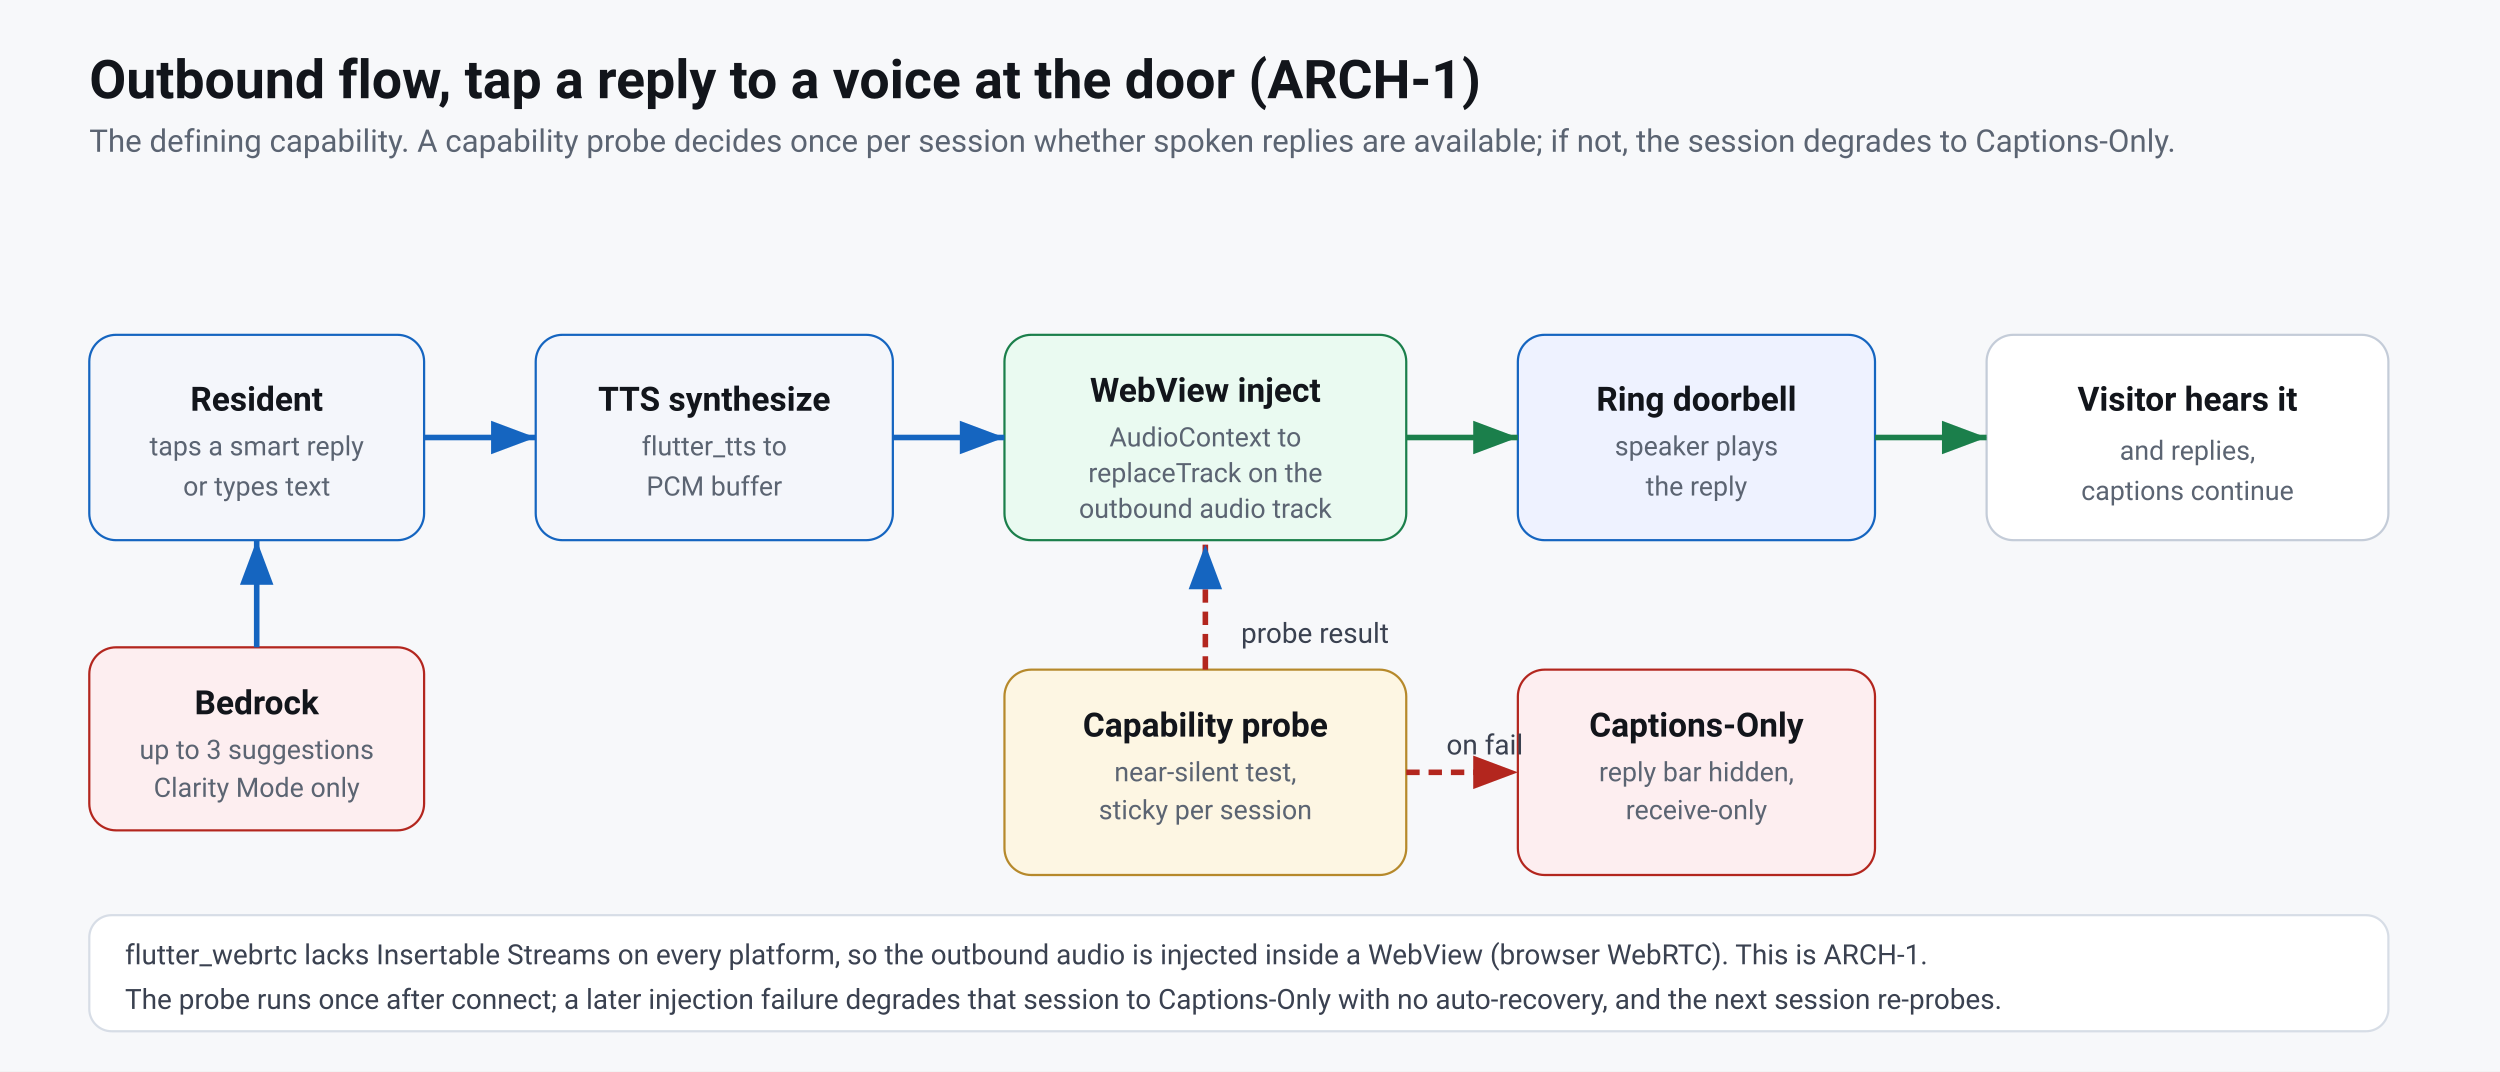
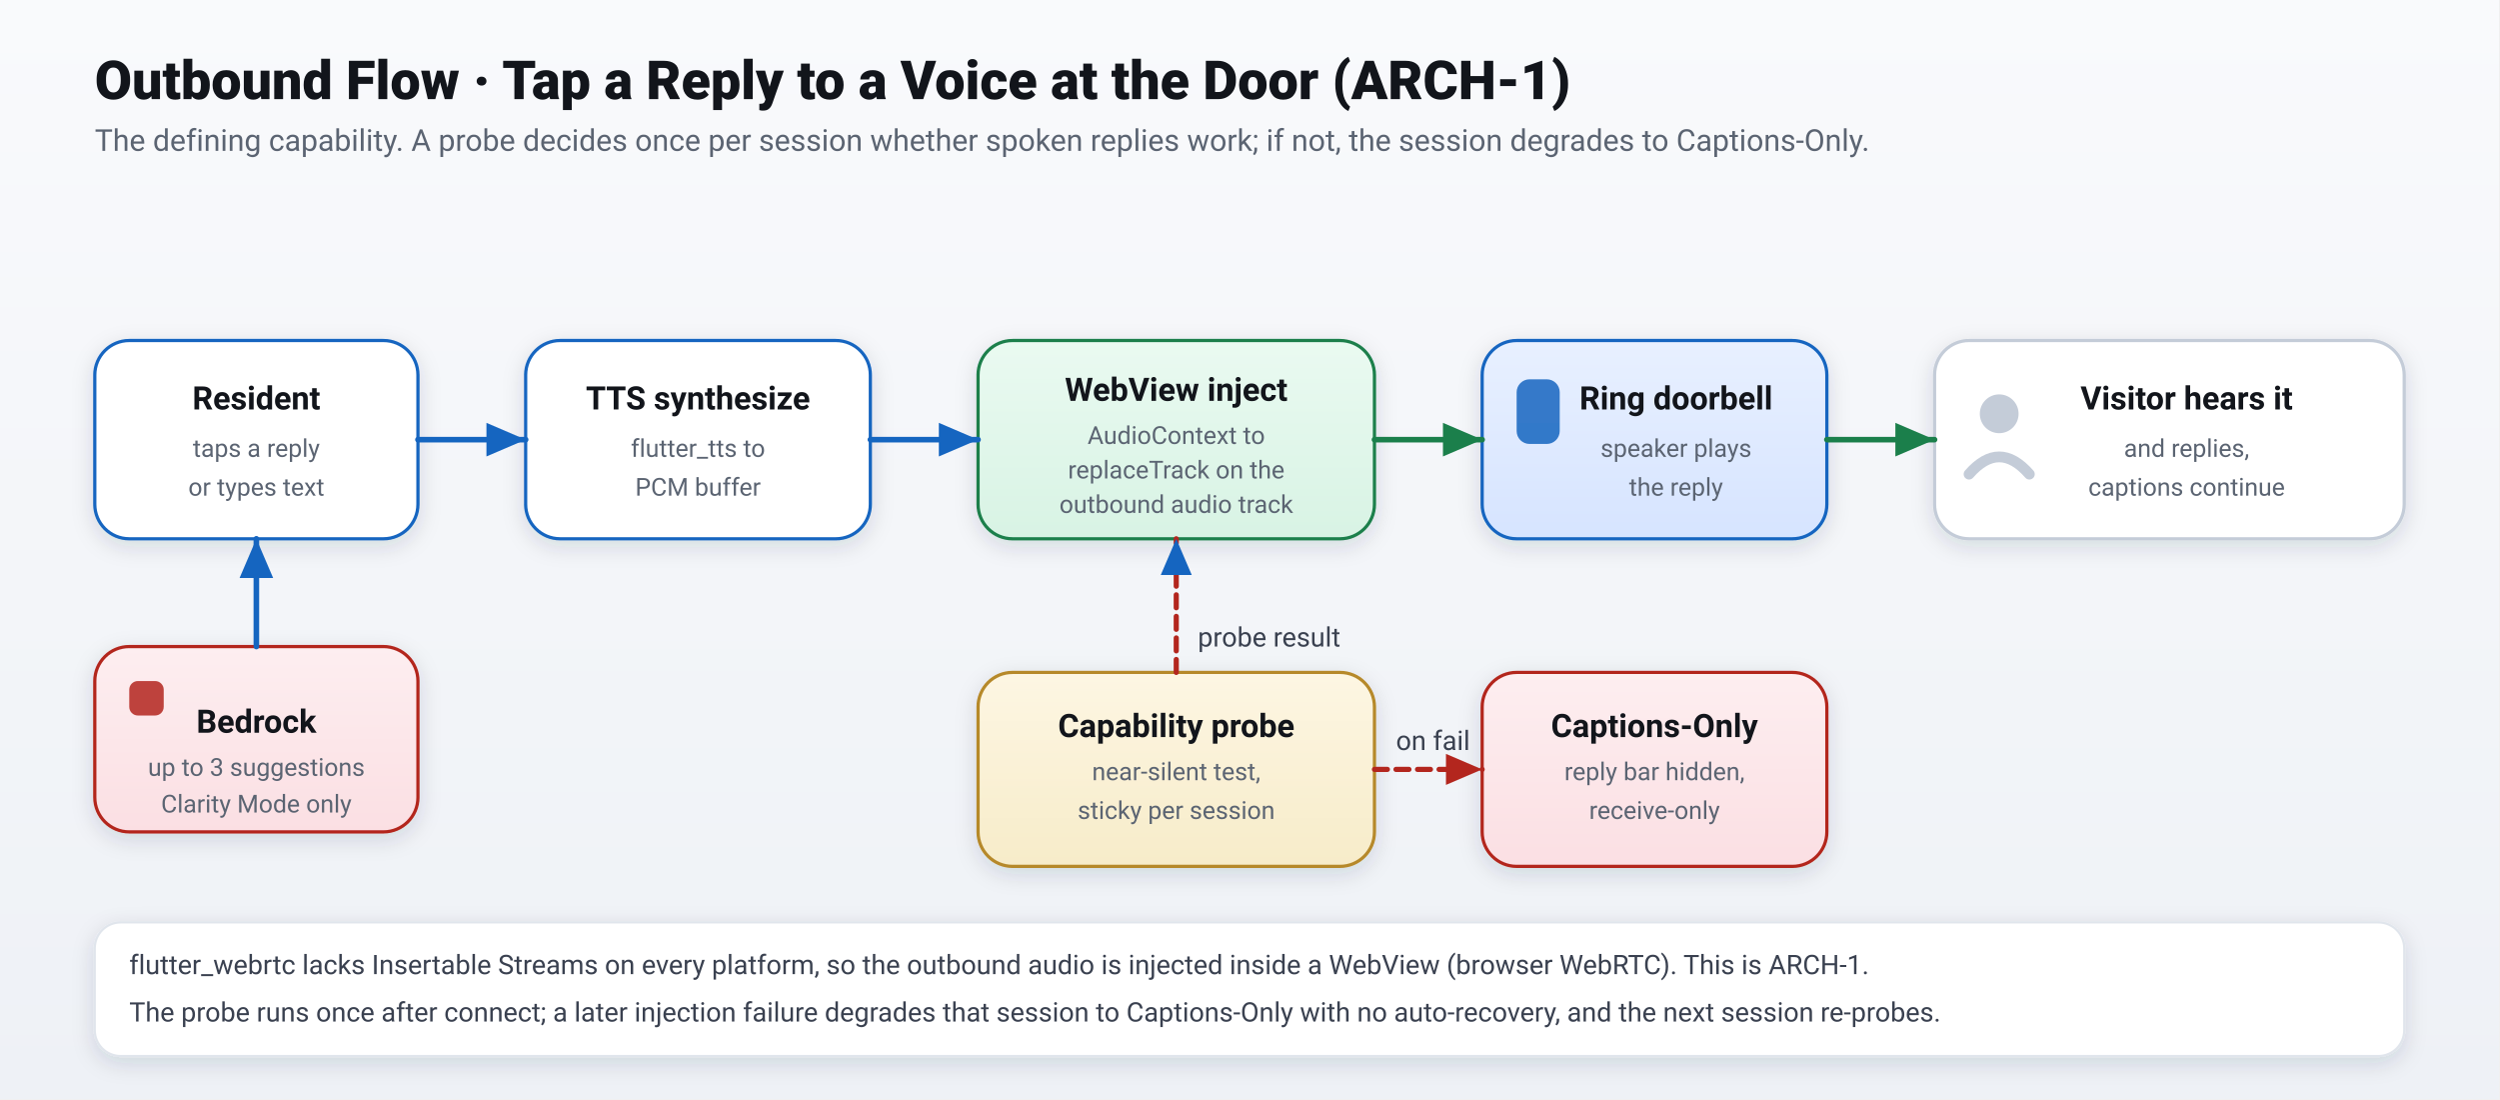
- <svg xmlns="http://www.w3.org/2000/svg" width="1120" height="480" viewBox="0 0 1120 480" font-family="-apple-system, Segoe UI, Roboto, Helvetica, Arial, sans-serif">
+ <svg xmlns="http://www.w3.org/2000/svg" width="1160" height="510" viewBox="0 0 1160 510" font-family="-apple-system, Segoe UI, Roboto, Helvetica, Arial, sans-serif">
  <defs>
-     <marker id="a" markerWidth="10" markerHeight="10" refX="8" refY="3" orient="auto" markerUnits="strokeWidth">
-       <path d="M0,0 L8,3 L0,6 Z" fill="#1565c0" />
+     <linearGradient id="bg" x1="0" y1="0" x2="0" y2="1">
+       <stop offset="0" stop-color="#f9fafc" />
+       <stop offset="1" stop-color="#eef1f6" />
+     </linearGradient>
+     <linearGradient id="gRing" x1="0" y1="0" x2="0" y2="1">
+       <stop offset="0" stop-color="#e8f0ff" />
+       <stop offset="1" stop-color="#d6e4ff" />
+     </linearGradient>
+     <linearGradient id="gApp" x1="0" y1="0" x2="0" y2="1">
+       <stop offset="0" stop-color="#eafaf1" />
+       <stop offset="1" stop-color="#d8f3e4" />
+     </linearGradient>
+     <linearGradient id="gAws" x1="0" y1="0" x2="0" y2="1">
+       <stop offset="0" stop-color="#fdeef0" />
+       <stop offset="1" stop-color="#fbdfe3" />
+     </linearGradient>
+     <linearGradient id="gBk" x1="0" y1="0" x2="0" y2="1">
+       <stop offset="0" stop-color="#fdf6e3" />
+       <stop offset="1" stop-color="#f7ecc9" />
+     </linearGradient>
+     <filter id="sh" x="-20%" y="-20%" width="140%" height="150%">
+       <feDropShadow dx="0" dy="3" stdDeviation="5" flood-color="#1a2540" flood-opacity="0.14" />
+     </filter>
+     <marker id="a" markerWidth="9" markerHeight="9" refX="7" refY="3" orient="auto">
+       <path d="M0,0 L7,3 L0,6 Z" fill="#1565c0" />
    </marker>
-     <marker id="ag" markerWidth="10" markerHeight="10" refX="8" refY="3" orient="auto" markerUnits="strokeWidth">
-       <path d="M0,0 L8,3 L0,6 Z" fill="#1b7f4b" />
+     <marker id="ag" markerWidth="9" markerHeight="9" refX="7" refY="3" orient="auto">
+       <path d="M0,0 L7,3 L0,6 Z" fill="#1b7f4b" />
    </marker>
-     <marker id="ar" markerWidth="10" markerHeight="10" refX="8" refY="3" orient="auto" markerUnits="strokeWidth">
-       <path d="M0,0 L8,3 L0,6 Z" fill="#b3261e" />
+     <marker id="ar" markerWidth="9" markerHeight="9" refX="7" refY="3" orient="auto">
+       <path d="M0,0 L7,3 L0,6 Z" fill="#b3261e" />
    </marker>
    <style>
-       .title{font-size:24px;font-weight:700;fill:#12151b}
+       .title{font-size:25px;font-weight:800;fill:#12151b}
      .sub{font-size:14px;fill:#5b6472}
-       .lbl{font-size:15px;font-weight:600;fill:#12151b}
-       .desc{font-size:12px;fill:#5b6472}
-       .step{font-size:12px;font-weight:700;fill:#1565c0}
+       .lbl{font-size:15px;font-weight:700;fill:#12151b}
+       .desc{font-size:11.5px;fill:#5b6472}
      .legend{font-size:12.5px;fill:#3a4150}
-       .e{stroke:#1565c0;stroke-width:2.5;fill:none}
-       .eg{stroke:#1b7f4b;stroke-width:2.5;fill:none}
-       .er{stroke:#b3261e;stroke-width:2.5;fill:none;stroke-dasharray:6 4}
+       .e{stroke:#1565c0;stroke-width:2.6;fill:none;stroke-linecap:round;stroke-linejoin:round}
+       .eg{stroke:#1b7f4b;stroke-width:2.6;fill:none;stroke-linecap:round;stroke-linejoin:round}
+       .er{stroke:#b3261e;stroke-width:2.4;fill:none;stroke-dasharray:6 4;stroke-linecap:round}
    </style>
  </defs>
-   <rect width="1120" height="480" fill="#f7f8fa" />
-   <text x="40" y="44" class="title">Outbound flow, tap a reply to a voice at the door (ARCH-1)</text>
-   <text x="40" y="68" class="sub">The defining capability. A capability probe decides once per session whether spoken replies are available; if not, the session degrades to Captions-Only.</text>
-   <rect x="40" y="150" width="150" height="92" rx="12" fill="#f4f6fb" stroke="#1565c0" />
-   <text x="115" y="184" class="lbl" text-anchor="middle">Resident</text>
-   <text x="115" y="204" class="desc" text-anchor="middle">taps a smart reply</text>
-   <text x="115" y="222" class="desc" text-anchor="middle">or types text</text>
-   <rect x="40" y="290" width="150" height="82" rx="12" fill="#fdeef0" stroke="#b3261e" />
-   <text x="115" y="320" class="lbl" text-anchor="middle">Bedrock</text>
-   <text x="115" y="340" class="desc" text-anchor="middle">up to 3 suggestions</text>
-   <text x="115" y="357" class="desc" text-anchor="middle">Clarity Mode only</text>
-   <rect x="240" y="150" width="160" height="92" rx="12" fill="#f4f6fb" stroke="#1565c0" />
-   <text x="320" y="184" class="lbl" text-anchor="middle">TTS synthesize</text>
-   <text x="320" y="204" class="desc" text-anchor="middle">flutter_tts to</text>
-   <text x="320" y="222" class="desc" text-anchor="middle">PCM buffer</text>
-   <rect x="450" y="150" width="180" height="92" rx="12" fill="#eafaf1" stroke="#1b7f4b" />
-   <text x="540" y="180" class="lbl" text-anchor="middle">WebView inject</text>
-   <text x="540" y="200" class="desc" text-anchor="middle">AudioContext to</text>
-   <text x="540" y="216" class="desc" text-anchor="middle">replaceTrack on the</text>
-   <text x="540" y="232" class="desc" text-anchor="middle">outbound audio track</text>
-   <rect x="680" y="150" width="160" height="92" rx="12" fill="#eef2ff" stroke="#1565c0" />
-   <text x="760" y="184" class="lbl" text-anchor="middle">Ring doorbell</text>
-   <text x="760" y="204" class="desc" text-anchor="middle">speaker plays</text>
-   <text x="760" y="222" class="desc" text-anchor="middle">the reply</text>
-   <rect x="890" y="150" width="180" height="92" rx="12" fill="#ffffff" stroke="#c4ccd8" />
-   <text x="980" y="184" class="lbl" text-anchor="middle">Visitor hears it</text>
-   <text x="980" y="206" class="desc" text-anchor="middle">and replies,</text>
-   <text x="980" y="224" class="desc" text-anchor="middle">captions continue</text>
-   <rect x="450" y="300" width="180" height="92" rx="12" fill="#fdf6e3" stroke="#b6892b" />
-   <text x="540" y="330" class="lbl" text-anchor="middle">Capability probe</text>
-   <text x="540" y="350" class="desc" text-anchor="middle">near-silent test,</text>
-   <text x="540" y="367" class="desc" text-anchor="middle">sticky per session</text>
-   <rect x="680" y="300" width="160" height="92" rx="12" fill="#fdeef0" stroke="#b3261e" />
-   <text x="760" y="330" class="lbl" text-anchor="middle">Captions-Only</text>
-   <text x="760" y="350" class="desc" text-anchor="middle">reply bar hidden,</text>
-   <text x="760" y="367" class="desc" text-anchor="middle">receive-only</text>
-   <path class="e" d="M190,196 H240" marker-end="url(#a)" />
-   <path class="e" d="M115,290 V242" marker-end="url(#a)" />
-   <path class="e" d="M400,196 H450" marker-end="url(#a)" />
-   <path class="eg" d="M630,196 H680" marker-end="url(#ag)" />
-   <path class="eg" d="M840,196 H890" marker-end="url(#ag)" />
-   <path class="er" d="M540,300 V244" marker-end="url(#a)" />
-   <path class="er" d="M630,346 H680" marker-end="url(#ar)" />
-   <text x="556" y="288" class="legend" fill="#b6892b">probe result</text>
-   <text x="648" y="338" class="legend" fill="#b3261e">on fail</text>
-   <rect x="40" y="410" width="1030" height="52" rx="10" fill="#ffffff" stroke="#d7dde6" />
-   <text x="56" y="432" class="legend">flutter_webrtc lacks Insertable Streams on every platform, so the outbound audio is injected inside a WebView (browser WebRTC). This is ARCH-1.</text>
-   <text x="56" y="452" class="legend">The probe runs once after connect; a later injection failure degrades that session to Captions-Only with no auto-recovery, and the next session re-probes.</text>
+   <rect width="1160" height="510" fill="url(#bg)" />
+   <text x="44" y="46" class="title">Outbound Flow · Tap a Reply to a Voice at the Door (ARCH-1)</text>
+   <text x="44" y="70" class="sub">The defining capability. A probe decides once per session whether spoken replies work; if not, the session degrades to Captions-Only.</text>
+   <g filter="url(#sh)">
+     <rect x="44" y="158" width="150" height="92" rx="16" fill="#ffffff" stroke="#1565c0" stroke-width="1.5" />
+   </g>
+   <text x="119" y="190" class="lbl" text-anchor="middle">Resident</text>
+   <text x="119" y="212" class="desc" text-anchor="middle">taps a reply</text>
+   <text x="119" y="230" class="desc" text-anchor="middle">or types text</text>
+   <g filter="url(#sh)">
+     <rect x="44" y="300" width="150" height="86" rx="16" fill="url(#gAws)" stroke="#b3261e" stroke-width="1.5" />
+     <rect x="60" y="316" width="16" height="16" rx="4" fill="#b3261e" opacity="0.85" />
+   </g>
+   <text x="119" y="340" class="lbl" text-anchor="middle">Bedrock</text>
+   <text x="119" y="360" class="desc" text-anchor="middle">up to 3 suggestions</text>
+   <text x="119" y="377" class="desc" text-anchor="middle">Clarity Mode only</text>
+   <g filter="url(#sh)">
+     <rect x="244" y="158" width="160" height="92" rx="16" fill="#ffffff" stroke="#1565c0" stroke-width="1.5" />
+   </g>
+   <text x="324" y="190" class="lbl" text-anchor="middle">TTS synthesize</text>
+   <text x="324" y="212" class="desc" text-anchor="middle">flutter_tts to</text>
+   <text x="324" y="230" class="desc" text-anchor="middle">PCM buffer</text>
+   <g filter="url(#sh)">
+     <rect x="454" y="158" width="184" height="92" rx="16" fill="url(#gApp)" stroke="#1b7f4b" stroke-width="1.5" />
+   </g>
+   <text x="546" y="186" class="lbl" text-anchor="middle">WebView inject</text>
+   <text x="546" y="206" class="desc" text-anchor="middle">AudioContext to</text>
+   <text x="546" y="222" class="desc" text-anchor="middle">replaceTrack on the</text>
+   <text x="546" y="238" class="desc" text-anchor="middle">outbound audio track</text>
+   <g filter="url(#sh)">
+     <rect x="688" y="158" width="160" height="92" rx="16" fill="url(#gRing)" stroke="#1565c0" stroke-width="1.5" />
+     <rect x="704" y="176" width="20" height="30" rx="6" fill="#1565c0" opacity="0.85" />
+   </g>
+   <text x="778" y="190" class="lbl" text-anchor="middle">Ring doorbell</text>
+   <text x="778" y="212" class="desc" text-anchor="middle">speaker plays</text>
+   <text x="778" y="230" class="desc" text-anchor="middle">the reply</text>
+   <g filter="url(#sh)">
+     <rect x="898" y="158" width="218" height="92" rx="16" fill="#ffffff" stroke="#c4ccd8" stroke-width="1.5" />
+     <circle cx="928" cy="192" r="9" fill="#c4ccd8" />
+     <path d="M914,220 q14,-16 28,0" fill="none" stroke="#c4ccd8" stroke-width="5" stroke-linecap="round" />
+   </g>
+   <text x="1015" y="190" class="lbl" text-anchor="middle">Visitor hears it</text>
+   <text x="1015" y="212" class="desc" text-anchor="middle">and replies,</text>
+   <text x="1015" y="230" class="desc" text-anchor="middle">captions continue</text>
+   <g filter="url(#sh)">
+     <rect x="454" y="312" width="184" height="90" rx="16" fill="url(#gBk)" stroke="#b6892b" stroke-width="1.5" />
+   </g>
+   <text x="546" y="342" class="lbl" text-anchor="middle">Capability probe</text>
+   <text x="546" y="362" class="desc" text-anchor="middle">near-silent test,</text>
+   <text x="546" y="380" class="desc" text-anchor="middle">sticky per session</text>
+   <g filter="url(#sh)">
+     <rect x="688" y="312" width="160" height="90" rx="16" fill="url(#gAws)" stroke="#b3261e" stroke-width="1.5" />
+   </g>
+   <text x="768" y="342" class="lbl" text-anchor="middle">Captions-Only</text>
+   <text x="768" y="362" class="desc" text-anchor="middle">reply bar hidden,</text>
+   <text x="768" y="380" class="desc" text-anchor="middle">receive-only</text>
+   <path class="e" d="M194,204 C220,204 222,204 244,204" marker-end="url(#a)" />
+   <path class="e" d="M119,300 C119,280 119,270 119,250" marker-end="url(#a)" />
+   <path class="e" d="M404,204 C430,204 432,204 454,204" marker-end="url(#a)" />
+   <path class="eg" d="M638,204 C664,204 666,204 688,204" marker-end="url(#ag)" />
+   <path class="eg" d="M848,204 C874,204 876,204 898,204" marker-end="url(#ag)" />
+   <path class="er" d="M546,312 C546,290 546,280 546,250" marker-end="url(#a)" />
+   <path class="er" d="M638,357 C664,357 666,357 688,357" marker-end="url(#ar)" />
+   <text x="556" y="300" class="legend" fill="#b6892b">probe result</text>
+   <text x="648" y="348" class="legend" fill="#b3261e">on fail</text>
+   <g filter="url(#sh)">
+     <rect x="44" y="428" width="1072" height="62" rx="12" fill="#ffffff" stroke="#e0e5ec" />
+   </g>
+   <text x="60" y="452" class="legend">flutter_webrtc lacks Insertable Streams on every platform, so the outbound audio is injected inside a WebView (browser WebRTC). This is ARCH-1.</text>
+   <text x="60" y="474" class="legend">The probe runs once after connect; a later injection failure degrades that session to Captions-Only with no auto-recovery, and the next session re-probes.</text>
</svg>
